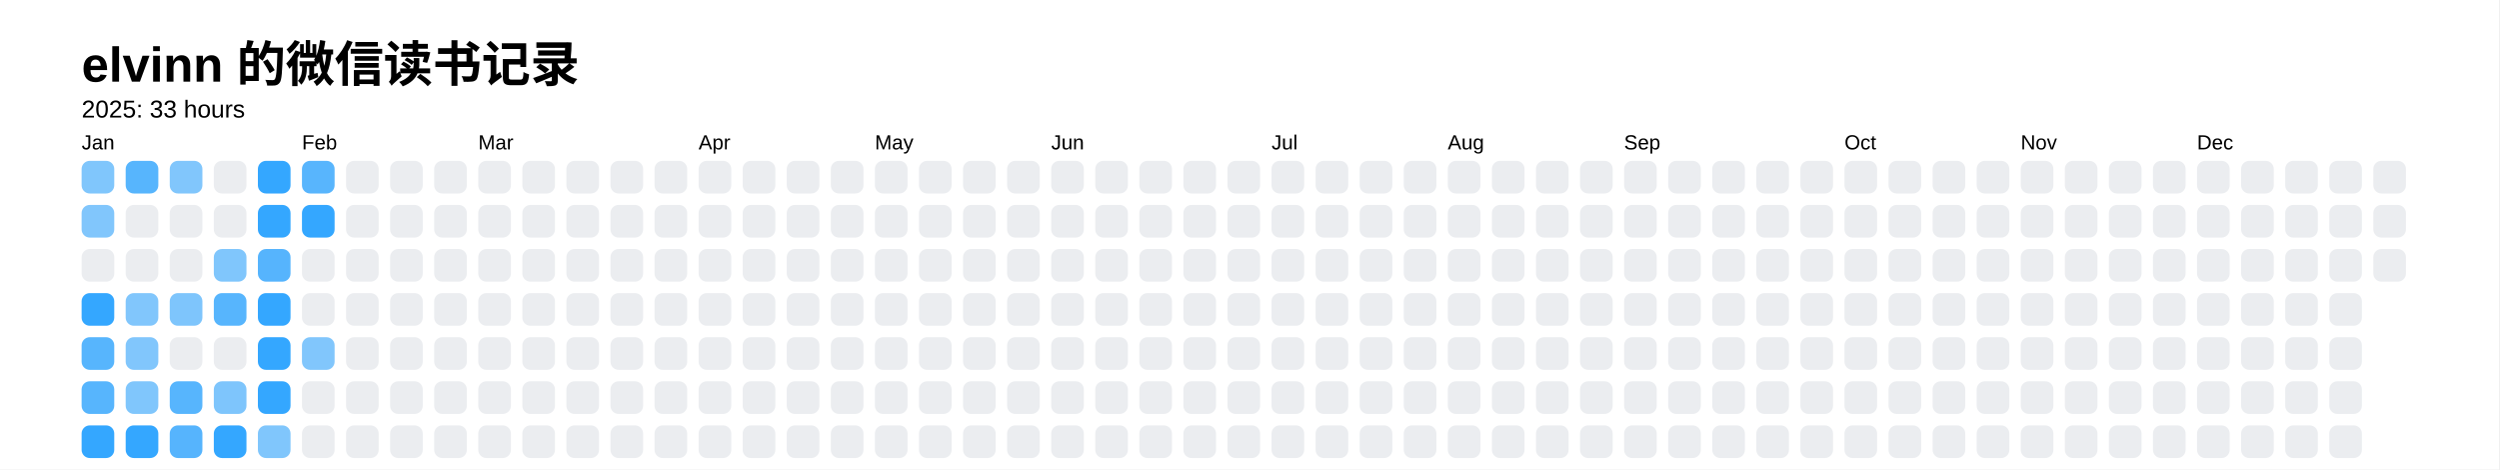
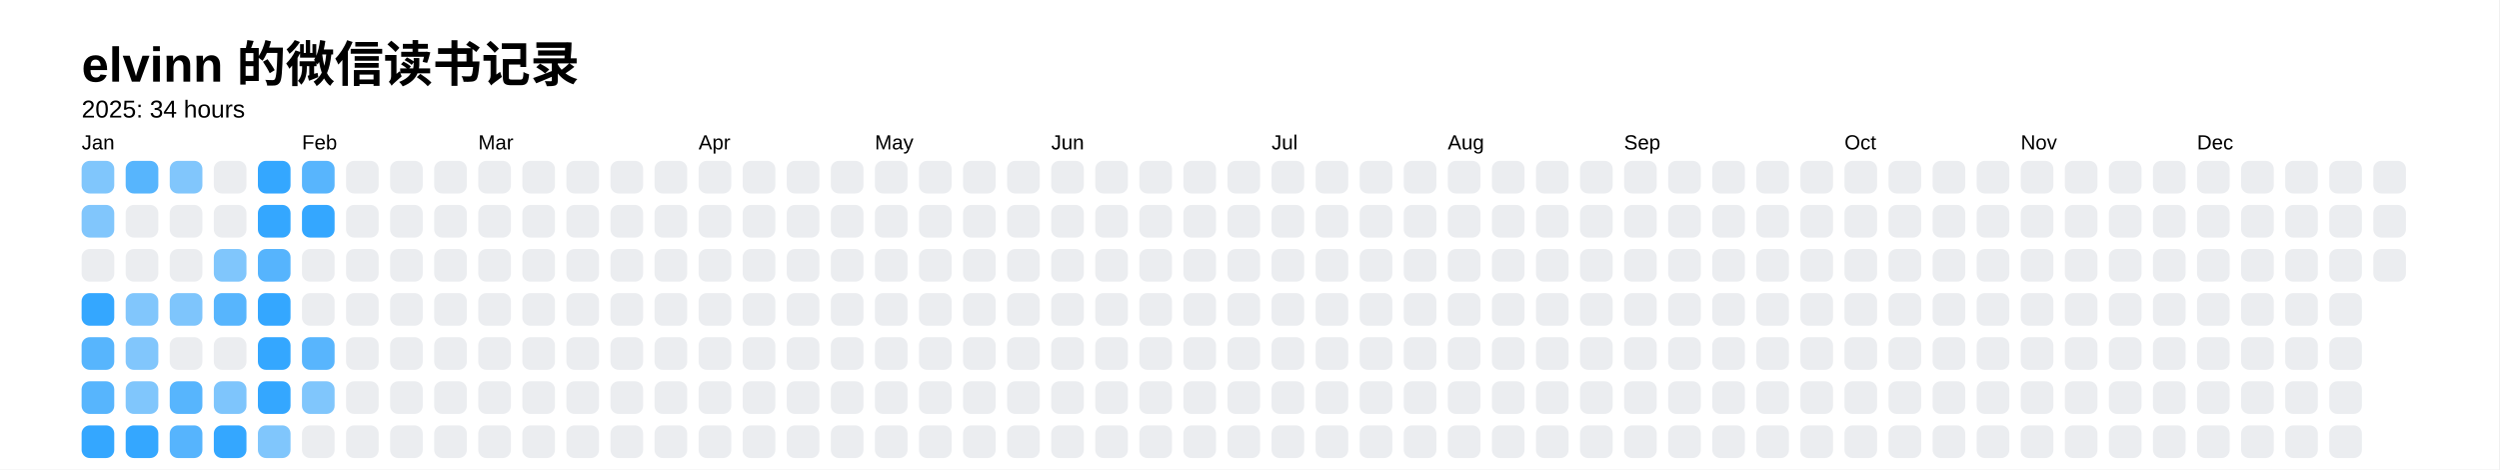
<svg xmlns="http://www.w3.org/2000/svg" baseProfile="full" height="57.5mm" version="1.1" viewBox="0,0,306.2,57.5" width="306.2mm">
  <defs />
  <rect fill="#FFFFFF" height="57.5" width="306.2" x="0" y="0" />
  <text fill="#000000" style="font-size:6px; font-family:Arial; font-weight:bold;" x="10" y="10">elvinn 的微信读书记录</text>
-   <text fill="#000000" style="font-size:3px; font-family:Arial;" x="10" y="14.4">2025: 33 hours</text>
+   <text fill="#000000" style="font-size:3px; font-family:Arial;" x="10" y="14.4">2025: 34 hours</text>
  <text fill="#000000" style="font-size:2.5px; font-family:Arial" x="10" y="18.3">Jan</text>
  <rect fill="#80c6fc" height="4" rx="1" ry="1" width="4" x="10" y="19.7" />
  <rect fill="#81c6fc" height="4" rx="1" ry="1" width="4" x="10" y="25.1" />
  <rect fill="#EBEDF0" height="4" rx="1" ry="1" width="4" x="10" y="30.5" />
  <rect fill="#34A7FF" height="4" rx="1" ry="1" width="4" x="10" y="35.9" />
  <rect fill="#57b5fd" height="4" rx="1" ry="1" width="4" x="10" y="41.3" />
  <rect fill="#57b5fd" height="4" rx="1" ry="1" width="4" x="10" y="46.7" />
  <rect fill="#34A7FF" height="4" rx="1" ry="1" width="4" x="10" y="52.1" />
  <rect fill="#57b5fd" height="4" rx="1" ry="1" width="4" x="15.4" y="19.7" />
  <rect fill="#EBEDF0" height="4" rx="1" ry="1" width="4" x="15.4" y="25.1" />
  <rect fill="#EBEDF0" height="4" rx="1" ry="1" width="4" x="15.4" y="30.5" />
  <rect fill="#81c6fc" height="4" rx="1" ry="1" width="4" x="15.4" y="35.9" />
  <rect fill="#81c6fc" height="4" rx="1" ry="1" width="4" x="15.4" y="41.3" />
  <rect fill="#80c6fc" height="4" rx="1" ry="1" width="4" x="15.4" y="46.7" />
  <rect fill="#34A7FF" height="4" rx="1" ry="1" width="4" x="15.4" y="52.1" />
  <rect fill="#81c6fc" height="4" rx="1" ry="1" width="4" x="20.8" y="19.7" />
  <rect fill="#EBEDF0" height="4" rx="1" ry="1" width="4" x="20.8" y="25.1" />
  <rect fill="#EBEDF0" height="4" rx="1" ry="1" width="4" x="20.8" y="30.5" />
  <rect fill="#7ec5fc" height="4" rx="1" ry="1" width="4" x="20.8" y="35.9" />
  <rect fill="#EBEDF0" height="4" rx="1" ry="1" width="4" x="20.8" y="41.3" />
  <rect fill="#57b5fd" height="4" rx="1" ry="1" width="4" x="20.8" y="46.7" />
  <rect fill="#56b4fd" height="4" rx="1" ry="1" width="4" x="20.8" y="52.1" />
  <rect fill="#EBEDF0" height="4" rx="1" ry="1" width="4" x="26.2" y="19.7" />
  <rect fill="#EBEDF0" height="4" rx="1" ry="1" width="4" x="26.2" y="25.1" />
  <rect fill="#80c6fc" height="4" rx="1" ry="1" width="4" x="26.2" y="30.5" />
  <rect fill="#57b5fd" height="4" rx="1" ry="1" width="4" x="26.2" y="35.9" />
  <rect fill="#EBEDF0" height="4" rx="1" ry="1" width="4" x="26.2" y="41.3" />
  <rect fill="#7ec5fc" height="4" rx="1" ry="1" width="4" x="26.2" y="46.7" />
  <rect fill="#34A7FF" height="4" rx="1" ry="1" width="4" x="26.2" y="52.1" />
  <rect fill="#34A7FF" height="4" rx="1" ry="1" width="4" x="31.6" y="19.7" />
  <rect fill="#34A7FF" height="4" rx="1" ry="1" width="4" x="31.6" y="25.1" />
  <rect fill="#56b4fd" height="4" rx="1" ry="1" width="4" x="31.6" y="30.5" />
  <rect fill="#34A7FF" height="4" rx="1" ry="1" width="4" x="31.6" y="35.9" />
  <rect fill="#34A7FF" height="4" rx="1" ry="1" width="4" x="31.6" y="41.3" />
  <rect fill="#34A7FF" height="4" rx="1" ry="1" width="4" x="31.6" y="46.7" />
  <rect fill="#80c6fc" height="4" rx="1" ry="1" width="4" x="31.6" y="52.1" />
  <text fill="#000000" style="font-size:2.5px; font-family:Arial" x="37.0" y="18.3">Feb</text>
  <rect fill="#58b5fd" height="4" rx="1" ry="1" width="4" x="37.0" y="19.7" />
  <rect fill="#34A7FF" height="4" rx="1" ry="1" width="4" x="37.0" y="25.1" />
  <rect fill="#EBEDF0" height="4" rx="1" ry="1" width="4" x="37.0" y="30.5" />
  <rect fill="#EBEDF0" height="4" rx="1" ry="1" width="4" x="37.0" y="35.9" />
-   <rect fill="#81c6fc" height="4" rx="1" ry="1" width="4" x="37.0" y="41.3" />
-   <rect fill="#EBEDF0" height="4" rx="1" ry="1" width="4" x="37.0" y="46.7" />
+   <rect fill="#58b5fd" height="4" rx="1" ry="1" width="4" x="37.0" y="41.3" />
+   <rect fill="#80c6fc" height="4" rx="1" ry="1" width="4" x="37.0" y="46.7" />
  <rect fill="#EBEDF0" height="4" rx="1" ry="1" width="4" x="37.0" y="52.1" />
  <rect fill="#EBEDF0" height="4" rx="1" ry="1" width="4" x="42.4" y="19.7" />
  <rect fill="#EBEDF0" height="4" rx="1" ry="1" width="4" x="42.4" y="25.1" />
  <rect fill="#EBEDF0" height="4" rx="1" ry="1" width="4" x="42.4" y="30.5" />
  <rect fill="#EBEDF0" height="4" rx="1" ry="1" width="4" x="42.4" y="35.9" />
  <rect fill="#EBEDF0" height="4" rx="1" ry="1" width="4" x="42.4" y="41.3" />
  <rect fill="#EBEDF0" height="4" rx="1" ry="1" width="4" x="42.4" y="46.7" />
  <rect fill="#EBEDF0" height="4" rx="1" ry="1" width="4" x="42.4" y="52.1" />
  <rect fill="#EBEDF0" height="4" rx="1" ry="1" width="4" x="47.8" y="19.7" />
  <rect fill="#EBEDF0" height="4" rx="1" ry="1" width="4" x="47.8" y="25.1" />
  <rect fill="#EBEDF0" height="4" rx="1" ry="1" width="4" x="47.8" y="30.5" />
  <rect fill="#EBEDF0" height="4" rx="1" ry="1" width="4" x="47.8" y="35.9" />
  <rect fill="#EBEDF0" height="4" rx="1" ry="1" width="4" x="47.8" y="41.3" />
  <rect fill="#EBEDF0" height="4" rx="1" ry="1" width="4" x="47.8" y="46.7" />
  <rect fill="#EBEDF0" height="4" rx="1" ry="1" width="4" x="47.8" y="52.1" />
  <rect fill="#EBEDF0" height="4" rx="1" ry="1" width="4" x="53.2" y="19.7" />
  <rect fill="#EBEDF0" height="4" rx="1" ry="1" width="4" x="53.2" y="25.1" />
  <rect fill="#EBEDF0" height="4" rx="1" ry="1" width="4" x="53.2" y="30.5" />
  <rect fill="#EBEDF0" height="4" rx="1" ry="1" width="4" x="53.2" y="35.9" />
  <rect fill="#EBEDF0" height="4" rx="1" ry="1" width="4" x="53.2" y="41.3" />
  <rect fill="#EBEDF0" height="4" rx="1" ry="1" width="4" x="53.2" y="46.7" />
  <rect fill="#EBEDF0" height="4" rx="1" ry="1" width="4" x="53.2" y="52.1" />
  <text fill="#000000" style="font-size:2.5px; font-family:Arial" x="58.6" y="18.3">Mar</text>
  <rect fill="#EBEDF0" height="4" rx="1" ry="1" width="4" x="58.6" y="19.7" />
  <rect fill="#EBEDF0" height="4" rx="1" ry="1" width="4" x="58.6" y="25.1" />
  <rect fill="#EBEDF0" height="4" rx="1" ry="1" width="4" x="58.6" y="30.5" />
  <rect fill="#EBEDF0" height="4" rx="1" ry="1" width="4" x="58.6" y="35.9" />
  <rect fill="#EBEDF0" height="4" rx="1" ry="1" width="4" x="58.6" y="41.3" />
  <rect fill="#EBEDF0" height="4" rx="1" ry="1" width="4" x="58.6" y="46.7" />
  <rect fill="#EBEDF0" height="4" rx="1" ry="1" width="4" x="58.6" y="52.1" />
  <rect fill="#EBEDF0" height="4" rx="1" ry="1" width="4" x="64" y="19.7" />
  <rect fill="#EBEDF0" height="4" rx="1" ry="1" width="4" x="64" y="25.1" />
  <rect fill="#EBEDF0" height="4" rx="1" ry="1" width="4" x="64" y="30.5" />
  <rect fill="#EBEDF0" height="4" rx="1" ry="1" width="4" x="64" y="35.9" />
  <rect fill="#EBEDF0" height="4" rx="1" ry="1" width="4" x="64" y="41.3" />
  <rect fill="#EBEDF0" height="4" rx="1" ry="1" width="4" x="64" y="46.7" />
  <rect fill="#EBEDF0" height="4" rx="1" ry="1" width="4" x="64" y="52.1" />
  <rect fill="#EBEDF0" height="4" rx="1" ry="1" width="4" x="69.4" y="19.7" />
  <rect fill="#EBEDF0" height="4" rx="1" ry="1" width="4" x="69.4" y="25.1" />
  <rect fill="#EBEDF0" height="4" rx="1" ry="1" width="4" x="69.4" y="30.5" />
  <rect fill="#EBEDF0" height="4" rx="1" ry="1" width="4" x="69.4" y="35.9" />
  <rect fill="#EBEDF0" height="4" rx="1" ry="1" width="4" x="69.4" y="41.3" />
  <rect fill="#EBEDF0" height="4" rx="1" ry="1" width="4" x="69.4" y="46.7" />
  <rect fill="#EBEDF0" height="4" rx="1" ry="1" width="4" x="69.4" y="52.1" />
  <rect fill="#EBEDF0" height="4" rx="1" ry="1" width="4" x="74.8" y="19.7" />
  <rect fill="#EBEDF0" height="4" rx="1" ry="1" width="4" x="74.8" y="25.1" />
  <rect fill="#EBEDF0" height="4" rx="1" ry="1" width="4" x="74.8" y="30.5" />
  <rect fill="#EBEDF0" height="4" rx="1" ry="1" width="4" x="74.8" y="35.9" />
  <rect fill="#EBEDF0" height="4" rx="1" ry="1" width="4" x="74.8" y="41.3" />
  <rect fill="#EBEDF0" height="4" rx="1" ry="1" width="4" x="74.8" y="46.7" />
  <rect fill="#EBEDF0" height="4" rx="1" ry="1" width="4" x="74.8" y="52.1" />
  <rect fill="#EBEDF0" height="4" rx="1" ry="1" width="4" x="80.2" y="19.7" />
  <rect fill="#EBEDF0" height="4" rx="1" ry="1" width="4" x="80.2" y="25.1" />
  <rect fill="#EBEDF0" height="4" rx="1" ry="1" width="4" x="80.2" y="30.5" />
  <rect fill="#EBEDF0" height="4" rx="1" ry="1" width="4" x="80.2" y="35.9" />
  <rect fill="#EBEDF0" height="4" rx="1" ry="1" width="4" x="80.2" y="41.3" />
  <rect fill="#EBEDF0" height="4" rx="1" ry="1" width="4" x="80.2" y="46.7" />
  <rect fill="#EBEDF0" height="4" rx="1" ry="1" width="4" x="80.2" y="52.1" />
  <text fill="#000000" style="font-size:2.5px; font-family:Arial" x="85.6" y="18.3">Apr</text>
  <rect fill="#EBEDF0" height="4" rx="1" ry="1" width="4" x="85.6" y="19.7" />
  <rect fill="#EBEDF0" height="4" rx="1" ry="1" width="4" x="85.6" y="25.1" />
  <rect fill="#EBEDF0" height="4" rx="1" ry="1" width="4" x="85.6" y="30.5" />
  <rect fill="#EBEDF0" height="4" rx="1" ry="1" width="4" x="85.6" y="35.9" />
  <rect fill="#EBEDF0" height="4" rx="1" ry="1" width="4" x="85.6" y="41.3" />
  <rect fill="#EBEDF0" height="4" rx="1" ry="1" width="4" x="85.6" y="46.7" />
  <rect fill="#EBEDF0" height="4" rx="1" ry="1" width="4" x="85.6" y="52.1" />
  <rect fill="#EBEDF0" height="4" rx="1" ry="1" width="4" x="91" y="19.7" />
  <rect fill="#EBEDF0" height="4" rx="1" ry="1" width="4" x="91" y="25.1" />
  <rect fill="#EBEDF0" height="4" rx="1" ry="1" width="4" x="91" y="30.5" />
  <rect fill="#EBEDF0" height="4" rx="1" ry="1" width="4" x="91" y="35.9" />
  <rect fill="#EBEDF0" height="4" rx="1" ry="1" width="4" x="91" y="41.3" />
  <rect fill="#EBEDF0" height="4" rx="1" ry="1" width="4" x="91" y="46.7" />
  <rect fill="#EBEDF0" height="4" rx="1" ry="1" width="4" x="91" y="52.1" />
  <rect fill="#EBEDF0" height="4" rx="1" ry="1" width="4" x="96.4" y="19.7" />
  <rect fill="#EBEDF0" height="4" rx="1" ry="1" width="4" x="96.4" y="25.1" />
  <rect fill="#EBEDF0" height="4" rx="1" ry="1" width="4" x="96.4" y="30.5" />
  <rect fill="#EBEDF0" height="4" rx="1" ry="1" width="4" x="96.4" y="35.9" />
  <rect fill="#EBEDF0" height="4" rx="1" ry="1" width="4" x="96.4" y="41.3" />
  <rect fill="#EBEDF0" height="4" rx="1" ry="1" width="4" x="96.4" y="46.7" />
  <rect fill="#EBEDF0" height="4" rx="1" ry="1" width="4" x="96.4" y="52.1" />
  <rect fill="#EBEDF0" height="4" rx="1" ry="1" width="4" x="101.8" y="19.7" />
  <rect fill="#EBEDF0" height="4" rx="1" ry="1" width="4" x="101.8" y="25.1" />
  <rect fill="#EBEDF0" height="4" rx="1" ry="1" width="4" x="101.8" y="30.5" />
  <rect fill="#EBEDF0" height="4" rx="1" ry="1" width="4" x="101.8" y="35.9" />
  <rect fill="#EBEDF0" height="4" rx="1" ry="1" width="4" x="101.8" y="41.3" />
  <rect fill="#EBEDF0" height="4" rx="1" ry="1" width="4" x="101.8" y="46.7" />
  <rect fill="#EBEDF0" height="4" rx="1" ry="1" width="4" x="101.8" y="52.1" />
  <text fill="#000000" style="font-size:2.5px; font-family:Arial" x="107.2" y="18.3">May</text>
  <rect fill="#EBEDF0" height="4" rx="1" ry="1" width="4" x="107.2" y="19.7" />
  <rect fill="#EBEDF0" height="4" rx="1" ry="1" width="4" x="107.2" y="25.1" />
  <rect fill="#EBEDF0" height="4" rx="1" ry="1" width="4" x="107.2" y="30.5" />
  <rect fill="#EBEDF0" height="4" rx="1" ry="1" width="4" x="107.2" y="35.9" />
  <rect fill="#EBEDF0" height="4" rx="1" ry="1" width="4" x="107.2" y="41.3" />
  <rect fill="#EBEDF0" height="4" rx="1" ry="1" width="4" x="107.2" y="46.7" />
  <rect fill="#EBEDF0" height="4" rx="1" ry="1" width="4" x="107.2" y="52.1" />
  <rect fill="#EBEDF0" height="4" rx="1" ry="1" width="4" x="112.6" y="19.7" />
  <rect fill="#EBEDF0" height="4" rx="1" ry="1" width="4" x="112.6" y="25.1" />
  <rect fill="#EBEDF0" height="4" rx="1" ry="1" width="4" x="112.6" y="30.5" />
  <rect fill="#EBEDF0" height="4" rx="1" ry="1" width="4" x="112.6" y="35.9" />
  <rect fill="#EBEDF0" height="4" rx="1" ry="1" width="4" x="112.6" y="41.3" />
  <rect fill="#EBEDF0" height="4" rx="1" ry="1" width="4" x="112.6" y="46.7" />
  <rect fill="#EBEDF0" height="4" rx="1" ry="1" width="4" x="112.6" y="52.1" />
  <rect fill="#EBEDF0" height="4" rx="1" ry="1" width="4" x="118" y="19.7" />
  <rect fill="#EBEDF0" height="4" rx="1" ry="1" width="4" x="118" y="25.1" />
  <rect fill="#EBEDF0" height="4" rx="1" ry="1" width="4" x="118" y="30.5" />
  <rect fill="#EBEDF0" height="4" rx="1" ry="1" width="4" x="118" y="35.9" />
  <rect fill="#EBEDF0" height="4" rx="1" ry="1" width="4" x="118" y="41.3" />
  <rect fill="#EBEDF0" height="4" rx="1" ry="1" width="4" x="118" y="46.7" />
  <rect fill="#EBEDF0" height="4" rx="1" ry="1" width="4" x="118" y="52.1" />
  <rect fill="#EBEDF0" height="4" rx="1" ry="1" width="4" x="123.4" y="19.7" />
  <rect fill="#EBEDF0" height="4" rx="1" ry="1" width="4" x="123.4" y="25.1" />
  <rect fill="#EBEDF0" height="4" rx="1" ry="1" width="4" x="123.4" y="30.5" />
  <rect fill="#EBEDF0" height="4" rx="1" ry="1" width="4" x="123.4" y="35.9" />
  <rect fill="#EBEDF0" height="4" rx="1" ry="1" width="4" x="123.4" y="41.3" />
  <rect fill="#EBEDF0" height="4" rx="1" ry="1" width="4" x="123.4" y="46.7" />
  <rect fill="#EBEDF0" height="4" rx="1" ry="1" width="4" x="123.4" y="52.1" />
  <text fill="#000000" style="font-size:2.5px; font-family:Arial" x="128.8" y="18.3">Jun</text>
  <rect fill="#EBEDF0" height="4" rx="1" ry="1" width="4" x="128.8" y="19.7" />
  <rect fill="#EBEDF0" height="4" rx="1" ry="1" width="4" x="128.8" y="25.1" />
  <rect fill="#EBEDF0" height="4" rx="1" ry="1" width="4" x="128.8" y="30.5" />
  <rect fill="#EBEDF0" height="4" rx="1" ry="1" width="4" x="128.8" y="35.9" />
  <rect fill="#EBEDF0" height="4" rx="1" ry="1" width="4" x="128.8" y="41.3" />
  <rect fill="#EBEDF0" height="4" rx="1" ry="1" width="4" x="128.8" y="46.7" />
  <rect fill="#EBEDF0" height="4" rx="1" ry="1" width="4" x="128.8" y="52.1" />
  <rect fill="#EBEDF0" height="4" rx="1" ry="1" width="4" x="134.2" y="19.7" />
  <rect fill="#EBEDF0" height="4" rx="1" ry="1" width="4" x="134.2" y="25.1" />
  <rect fill="#EBEDF0" height="4" rx="1" ry="1" width="4" x="134.2" y="30.5" />
  <rect fill="#EBEDF0" height="4" rx="1" ry="1" width="4" x="134.2" y="35.9" />
  <rect fill="#EBEDF0" height="4" rx="1" ry="1" width="4" x="134.2" y="41.3" />
  <rect fill="#EBEDF0" height="4" rx="1" ry="1" width="4" x="134.2" y="46.7" />
  <rect fill="#EBEDF0" height="4" rx="1" ry="1" width="4" x="134.2" y="52.1" />
  <rect fill="#EBEDF0" height="4" rx="1" ry="1" width="4" x="139.6" y="19.7" />
  <rect fill="#EBEDF0" height="4" rx="1" ry="1" width="4" x="139.6" y="25.1" />
  <rect fill="#EBEDF0" height="4" rx="1" ry="1" width="4" x="139.6" y="30.5" />
  <rect fill="#EBEDF0" height="4" rx="1" ry="1" width="4" x="139.6" y="35.9" />
  <rect fill="#EBEDF0" height="4" rx="1" ry="1" width="4" x="139.6" y="41.3" />
  <rect fill="#EBEDF0" height="4" rx="1" ry="1" width="4" x="139.6" y="46.7" />
  <rect fill="#EBEDF0" height="4" rx="1" ry="1" width="4" x="139.6" y="52.1" />
  <rect fill="#EBEDF0" height="4" rx="1" ry="1" width="4" x="145" y="19.7" />
  <rect fill="#EBEDF0" height="4" rx="1" ry="1" width="4" x="145" y="25.1" />
  <rect fill="#EBEDF0" height="4" rx="1" ry="1" width="4" x="145" y="30.5" />
  <rect fill="#EBEDF0" height="4" rx="1" ry="1" width="4" x="145" y="35.9" />
  <rect fill="#EBEDF0" height="4" rx="1" ry="1" width="4" x="145" y="41.3" />
  <rect fill="#EBEDF0" height="4" rx="1" ry="1" width="4" x="145" y="46.7" />
  <rect fill="#EBEDF0" height="4" rx="1" ry="1" width="4" x="145" y="52.1" />
  <rect fill="#EBEDF0" height="4" rx="1" ry="1" width="4" x="150.4" y="19.7" />
  <rect fill="#EBEDF0" height="4" rx="1" ry="1" width="4" x="150.4" y="25.1" />
  <rect fill="#EBEDF0" height="4" rx="1" ry="1" width="4" x="150.4" y="30.5" />
  <rect fill="#EBEDF0" height="4" rx="1" ry="1" width="4" x="150.4" y="35.9" />
  <rect fill="#EBEDF0" height="4" rx="1" ry="1" width="4" x="150.4" y="41.3" />
  <rect fill="#EBEDF0" height="4" rx="1" ry="1" width="4" x="150.4" y="46.7" />
  <rect fill="#EBEDF0" height="4" rx="1" ry="1" width="4" x="150.4" y="52.1" />
  <text fill="#000000" style="font-size:2.5px; font-family:Arial" x="155.8" y="18.3">Jul</text>
  <rect fill="#EBEDF0" height="4" rx="1" ry="1" width="4" x="155.8" y="19.7" />
  <rect fill="#EBEDF0" height="4" rx="1" ry="1" width="4" x="155.8" y="25.1" />
  <rect fill="#EBEDF0" height="4" rx="1" ry="1" width="4" x="155.8" y="30.5" />
  <rect fill="#EBEDF0" height="4" rx="1" ry="1" width="4" x="155.8" y="35.9" />
  <rect fill="#EBEDF0" height="4" rx="1" ry="1" width="4" x="155.8" y="41.3" />
  <rect fill="#EBEDF0" height="4" rx="1" ry="1" width="4" x="155.8" y="46.7" />
  <rect fill="#EBEDF0" height="4" rx="1" ry="1" width="4" x="155.8" y="52.1" />
  <rect fill="#EBEDF0" height="4" rx="1" ry="1" width="4" x="161.2" y="19.7" />
  <rect fill="#EBEDF0" height="4" rx="1" ry="1" width="4" x="161.2" y="25.1" />
  <rect fill="#EBEDF0" height="4" rx="1" ry="1" width="4" x="161.2" y="30.5" />
  <rect fill="#EBEDF0" height="4" rx="1" ry="1" width="4" x="161.2" y="35.9" />
  <rect fill="#EBEDF0" height="4" rx="1" ry="1" width="4" x="161.2" y="41.3" />
  <rect fill="#EBEDF0" height="4" rx="1" ry="1" width="4" x="161.2" y="46.7" />
  <rect fill="#EBEDF0" height="4" rx="1" ry="1" width="4" x="161.2" y="52.1" />
  <rect fill="#EBEDF0" height="4" rx="1" ry="1" width="4" x="166.6" y="19.7" />
  <rect fill="#EBEDF0" height="4" rx="1" ry="1" width="4" x="166.6" y="25.1" />
  <rect fill="#EBEDF0" height="4" rx="1" ry="1" width="4" x="166.6" y="30.5" />
  <rect fill="#EBEDF0" height="4" rx="1" ry="1" width="4" x="166.6" y="35.9" />
  <rect fill="#EBEDF0" height="4" rx="1" ry="1" width="4" x="166.6" y="41.3" />
  <rect fill="#EBEDF0" height="4" rx="1" ry="1" width="4" x="166.6" y="46.7" />
  <rect fill="#EBEDF0" height="4" rx="1" ry="1" width="4" x="166.6" y="52.1" />
  <rect fill="#EBEDF0" height="4" rx="1" ry="1" width="4" x="172" y="19.7" />
  <rect fill="#EBEDF0" height="4" rx="1" ry="1" width="4" x="172" y="25.1" />
  <rect fill="#EBEDF0" height="4" rx="1" ry="1" width="4" x="172" y="30.5" />
  <rect fill="#EBEDF0" height="4" rx="1" ry="1" width="4" x="172" y="35.9" />
  <rect fill="#EBEDF0" height="4" rx="1" ry="1" width="4" x="172" y="41.3" />
  <rect fill="#EBEDF0" height="4" rx="1" ry="1" width="4" x="172" y="46.7" />
  <rect fill="#EBEDF0" height="4" rx="1" ry="1" width="4" x="172" y="52.1" />
  <text fill="#000000" style="font-size:2.5px; font-family:Arial" x="177.4" y="18.3">Aug</text>
  <rect fill="#EBEDF0" height="4" rx="1" ry="1" width="4" x="177.4" y="19.7" />
  <rect fill="#EBEDF0" height="4" rx="1" ry="1" width="4" x="177.4" y="25.1" />
  <rect fill="#EBEDF0" height="4" rx="1" ry="1" width="4" x="177.4" y="30.5" />
  <rect fill="#EBEDF0" height="4" rx="1" ry="1" width="4" x="177.4" y="35.9" />
  <rect fill="#EBEDF0" height="4" rx="1" ry="1" width="4" x="177.4" y="41.3" />
  <rect fill="#EBEDF0" height="4" rx="1" ry="1" width="4" x="177.4" y="46.7" />
  <rect fill="#EBEDF0" height="4" rx="1" ry="1" width="4" x="177.4" y="52.1" />
  <rect fill="#EBEDF0" height="4" rx="1" ry="1" width="4" x="182.8" y="19.7" />
  <rect fill="#EBEDF0" height="4" rx="1" ry="1" width="4" x="182.8" y="25.1" />
  <rect fill="#EBEDF0" height="4" rx="1" ry="1" width="4" x="182.8" y="30.5" />
  <rect fill="#EBEDF0" height="4" rx="1" ry="1" width="4" x="182.8" y="35.9" />
  <rect fill="#EBEDF0" height="4" rx="1" ry="1" width="4" x="182.8" y="41.3" />
  <rect fill="#EBEDF0" height="4" rx="1" ry="1" width="4" x="182.8" y="46.7" />
  <rect fill="#EBEDF0" height="4" rx="1" ry="1" width="4" x="182.8" y="52.1" />
  <rect fill="#EBEDF0" height="4" rx="1" ry="1" width="4" x="188.2" y="19.7" />
  <rect fill="#EBEDF0" height="4" rx="1" ry="1" width="4" x="188.2" y="25.1" />
  <rect fill="#EBEDF0" height="4" rx="1" ry="1" width="4" x="188.2" y="30.5" />
  <rect fill="#EBEDF0" height="4" rx="1" ry="1" width="4" x="188.2" y="35.9" />
  <rect fill="#EBEDF0" height="4" rx="1" ry="1" width="4" x="188.2" y="41.3" />
  <rect fill="#EBEDF0" height="4" rx="1" ry="1" width="4" x="188.2" y="46.7" />
  <rect fill="#EBEDF0" height="4" rx="1" ry="1" width="4" x="188.2" y="52.1" />
  <rect fill="#EBEDF0" height="4" rx="1" ry="1" width="4" x="193.6" y="19.7" />
  <rect fill="#EBEDF0" height="4" rx="1" ry="1" width="4" x="193.6" y="25.1" />
  <rect fill="#EBEDF0" height="4" rx="1" ry="1" width="4" x="193.6" y="30.5" />
  <rect fill="#EBEDF0" height="4" rx="1" ry="1" width="4" x="193.6" y="35.9" />
  <rect fill="#EBEDF0" height="4" rx="1" ry="1" width="4" x="193.6" y="41.3" />
  <rect fill="#EBEDF0" height="4" rx="1" ry="1" width="4" x="193.6" y="46.7" />
  <rect fill="#EBEDF0" height="4" rx="1" ry="1" width="4" x="193.6" y="52.1" />
  <text fill="#000000" style="font-size:2.5px; font-family:Arial" x="199" y="18.3">Sep</text>
  <rect fill="#EBEDF0" height="4" rx="1" ry="1" width="4" x="199" y="19.7" />
  <rect fill="#EBEDF0" height="4" rx="1" ry="1" width="4" x="199" y="25.1" />
  <rect fill="#EBEDF0" height="4" rx="1" ry="1" width="4" x="199" y="30.5" />
  <rect fill="#EBEDF0" height="4" rx="1" ry="1" width="4" x="199" y="35.9" />
  <rect fill="#EBEDF0" height="4" rx="1" ry="1" width="4" x="199" y="41.3" />
  <rect fill="#EBEDF0" height="4" rx="1" ry="1" width="4" x="199" y="46.7" />
  <rect fill="#EBEDF0" height="4" rx="1" ry="1" width="4" x="199" y="52.1" />
  <rect fill="#EBEDF0" height="4" rx="1" ry="1" width="4" x="204.4" y="19.7" />
  <rect fill="#EBEDF0" height="4" rx="1" ry="1" width="4" x="204.4" y="25.1" />
  <rect fill="#EBEDF0" height="4" rx="1" ry="1" width="4" x="204.4" y="30.5" />
  <rect fill="#EBEDF0" height="4" rx="1" ry="1" width="4" x="204.4" y="35.9" />
  <rect fill="#EBEDF0" height="4" rx="1" ry="1" width="4" x="204.4" y="41.3" />
  <rect fill="#EBEDF0" height="4" rx="1" ry="1" width="4" x="204.4" y="46.7" />
  <rect fill="#EBEDF0" height="4" rx="1" ry="1" width="4" x="204.4" y="52.1" />
  <rect fill="#EBEDF0" height="4" rx="1" ry="1" width="4" x="209.8" y="19.7" />
  <rect fill="#EBEDF0" height="4" rx="1" ry="1" width="4" x="209.8" y="25.1" />
  <rect fill="#EBEDF0" height="4" rx="1" ry="1" width="4" x="209.8" y="30.5" />
  <rect fill="#EBEDF0" height="4" rx="1" ry="1" width="4" x="209.8" y="35.9" />
  <rect fill="#EBEDF0" height="4" rx="1" ry="1" width="4" x="209.8" y="41.3" />
  <rect fill="#EBEDF0" height="4" rx="1" ry="1" width="4" x="209.8" y="46.7" />
  <rect fill="#EBEDF0" height="4" rx="1" ry="1" width="4" x="209.8" y="52.1" />
  <rect fill="#EBEDF0" height="4" rx="1" ry="1" width="4" x="215.2" y="19.7" />
  <rect fill="#EBEDF0" height="4" rx="1" ry="1" width="4" x="215.2" y="25.1" />
  <rect fill="#EBEDF0" height="4" rx="1" ry="1" width="4" x="215.2" y="30.5" />
  <rect fill="#EBEDF0" height="4" rx="1" ry="1" width="4" x="215.2" y="35.9" />
  <rect fill="#EBEDF0" height="4" rx="1" ry="1" width="4" x="215.2" y="41.3" />
  <rect fill="#EBEDF0" height="4" rx="1" ry="1" width="4" x="215.2" y="46.7" />
  <rect fill="#EBEDF0" height="4" rx="1" ry="1" width="4" x="215.2" y="52.1" />
  <rect fill="#EBEDF0" height="4" rx="1" ry="1" width="4" x="220.6" y="19.7" />
  <rect fill="#EBEDF0" height="4" rx="1" ry="1" width="4" x="220.6" y="25.1" />
  <rect fill="#EBEDF0" height="4" rx="1" ry="1" width="4" x="220.6" y="30.5" />
  <rect fill="#EBEDF0" height="4" rx="1" ry="1" width="4" x="220.6" y="35.9" />
  <rect fill="#EBEDF0" height="4" rx="1" ry="1" width="4" x="220.6" y="41.3" />
  <rect fill="#EBEDF0" height="4" rx="1" ry="1" width="4" x="220.6" y="46.7" />
  <rect fill="#EBEDF0" height="4" rx="1" ry="1" width="4" x="220.6" y="52.1" />
  <text fill="#000000" style="font-size:2.5px; font-family:Arial" x="226" y="18.3">Oct</text>
  <rect fill="#EBEDF0" height="4" rx="1" ry="1" width="4" x="226" y="19.7" />
  <rect fill="#EBEDF0" height="4" rx="1" ry="1" width="4" x="226" y="25.1" />
  <rect fill="#EBEDF0" height="4" rx="1" ry="1" width="4" x="226" y="30.5" />
  <rect fill="#EBEDF0" height="4" rx="1" ry="1" width="4" x="226" y="35.9" />
  <rect fill="#EBEDF0" height="4" rx="1" ry="1" width="4" x="226" y="41.3" />
  <rect fill="#EBEDF0" height="4" rx="1" ry="1" width="4" x="226" y="46.7" />
  <rect fill="#EBEDF0" height="4" rx="1" ry="1" width="4" x="226" y="52.1" />
  <rect fill="#EBEDF0" height="4" rx="1" ry="1" width="4" x="231.4" y="19.7" />
  <rect fill="#EBEDF0" height="4" rx="1" ry="1" width="4" x="231.4" y="25.1" />
  <rect fill="#EBEDF0" height="4" rx="1" ry="1" width="4" x="231.4" y="30.5" />
  <rect fill="#EBEDF0" height="4" rx="1" ry="1" width="4" x="231.4" y="35.9" />
  <rect fill="#EBEDF0" height="4" rx="1" ry="1" width="4" x="231.4" y="41.3" />
  <rect fill="#EBEDF0" height="4" rx="1" ry="1" width="4" x="231.4" y="46.7" />
  <rect fill="#EBEDF0" height="4" rx="1" ry="1" width="4" x="231.4" y="52.1" />
  <rect fill="#EBEDF0" height="4" rx="1" ry="1" width="4" x="236.8" y="19.7" />
  <rect fill="#EBEDF0" height="4" rx="1" ry="1" width="4" x="236.8" y="25.1" />
  <rect fill="#EBEDF0" height="4" rx="1" ry="1" width="4" x="236.8" y="30.5" />
  <rect fill="#EBEDF0" height="4" rx="1" ry="1" width="4" x="236.8" y="35.9" />
  <rect fill="#EBEDF0" height="4" rx="1" ry="1" width="4" x="236.8" y="41.3" />
  <rect fill="#EBEDF0" height="4" rx="1" ry="1" width="4" x="236.8" y="46.7" />
  <rect fill="#EBEDF0" height="4" rx="1" ry="1" width="4" x="236.8" y="52.1" />
  <rect fill="#EBEDF0" height="4" rx="1" ry="1" width="4" x="242.2" y="19.7" />
  <rect fill="#EBEDF0" height="4" rx="1" ry="1" width="4" x="242.2" y="25.1" />
  <rect fill="#EBEDF0" height="4" rx="1" ry="1" width="4" x="242.2" y="30.5" />
  <rect fill="#EBEDF0" height="4" rx="1" ry="1" width="4" x="242.2" y="35.9" />
  <rect fill="#EBEDF0" height="4" rx="1" ry="1" width="4" x="242.2" y="41.3" />
  <rect fill="#EBEDF0" height="4" rx="1" ry="1" width="4" x="242.2" y="46.7" />
  <rect fill="#EBEDF0" height="4" rx="1" ry="1" width="4" x="242.2" y="52.1" />
  <text fill="#000000" style="font-size:2.5px; font-family:Arial" x="247.6" y="18.3">Nov</text>
  <rect fill="#EBEDF0" height="4" rx="1" ry="1" width="4" x="247.6" y="19.7" />
  <rect fill="#EBEDF0" height="4" rx="1" ry="1" width="4" x="247.6" y="25.1" />
  <rect fill="#EBEDF0" height="4" rx="1" ry="1" width="4" x="247.6" y="30.5" />
  <rect fill="#EBEDF0" height="4" rx="1" ry="1" width="4" x="247.6" y="35.9" />
  <rect fill="#EBEDF0" height="4" rx="1" ry="1" width="4" x="247.6" y="41.3" />
  <rect fill="#EBEDF0" height="4" rx="1" ry="1" width="4" x="247.6" y="46.7" />
  <rect fill="#EBEDF0" height="4" rx="1" ry="1" width="4" x="247.6" y="52.1" />
  <rect fill="#EBEDF0" height="4" rx="1" ry="1" width="4" x="253" y="19.7" />
  <rect fill="#EBEDF0" height="4" rx="1" ry="1" width="4" x="253" y="25.1" />
  <rect fill="#EBEDF0" height="4" rx="1" ry="1" width="4" x="253" y="30.5" />
  <rect fill="#EBEDF0" height="4" rx="1" ry="1" width="4" x="253" y="35.9" />
  <rect fill="#EBEDF0" height="4" rx="1" ry="1" width="4" x="253" y="41.3" />
  <rect fill="#EBEDF0" height="4" rx="1" ry="1" width="4" x="253" y="46.7" />
  <rect fill="#EBEDF0" height="4" rx="1" ry="1" width="4" x="253" y="52.1" />
  <rect fill="#EBEDF0" height="4" rx="1" ry="1" width="4" x="258.4" y="19.7" />
  <rect fill="#EBEDF0" height="4" rx="1" ry="1" width="4" x="258.4" y="25.1" />
  <rect fill="#EBEDF0" height="4" rx="1" ry="1" width="4" x="258.4" y="30.5" />
  <rect fill="#EBEDF0" height="4" rx="1" ry="1" width="4" x="258.4" y="35.9" />
  <rect fill="#EBEDF0" height="4" rx="1" ry="1" width="4" x="258.4" y="41.3" />
  <rect fill="#EBEDF0" height="4" rx="1" ry="1" width="4" x="258.4" y="46.7" />
  <rect fill="#EBEDF0" height="4" rx="1" ry="1" width="4" x="258.4" y="52.1" />
  <rect fill="#EBEDF0" height="4" rx="1" ry="1" width="4" x="263.8" y="19.7" />
  <rect fill="#EBEDF0" height="4" rx="1" ry="1" width="4" x="263.8" y="25.1" />
  <rect fill="#EBEDF0" height="4" rx="1" ry="1" width="4" x="263.8" y="30.5" />
  <rect fill="#EBEDF0" height="4" rx="1" ry="1" width="4" x="263.8" y="35.9" />
  <rect fill="#EBEDF0" height="4" rx="1" ry="1" width="4" x="263.8" y="41.3" />
  <rect fill="#EBEDF0" height="4" rx="1" ry="1" width="4" x="263.8" y="46.7" />
  <rect fill="#EBEDF0" height="4" rx="1" ry="1" width="4" x="263.8" y="52.1" />
  <text fill="#000000" style="font-size:2.5px; font-family:Arial" x="269.2" y="18.3">Dec</text>
  <rect fill="#EBEDF0" height="4" rx="1" ry="1" width="4" x="269.2" y="19.7" />
  <rect fill="#EBEDF0" height="4" rx="1" ry="1" width="4" x="269.2" y="25.1" />
  <rect fill="#EBEDF0" height="4" rx="1" ry="1" width="4" x="269.2" y="30.5" />
  <rect fill="#EBEDF0" height="4" rx="1" ry="1" width="4" x="269.2" y="35.9" />
  <rect fill="#EBEDF0" height="4" rx="1" ry="1" width="4" x="269.2" y="41.3" />
  <rect fill="#EBEDF0" height="4" rx="1" ry="1" width="4" x="269.2" y="46.7" />
  <rect fill="#EBEDF0" height="4" rx="1" ry="1" width="4" x="269.2" y="52.1" />
  <rect fill="#EBEDF0" height="4" rx="1" ry="1" width="4" x="274.6" y="19.7" />
  <rect fill="#EBEDF0" height="4" rx="1" ry="1" width="4" x="274.6" y="25.1" />
  <rect fill="#EBEDF0" height="4" rx="1" ry="1" width="4" x="274.6" y="30.5" />
  <rect fill="#EBEDF0" height="4" rx="1" ry="1" width="4" x="274.6" y="35.9" />
  <rect fill="#EBEDF0" height="4" rx="1" ry="1" width="4" x="274.6" y="41.3" />
  <rect fill="#EBEDF0" height="4" rx="1" ry="1" width="4" x="274.6" y="46.7" />
  <rect fill="#EBEDF0" height="4" rx="1" ry="1" width="4" x="274.6" y="52.1" />
  <rect fill="#EBEDF0" height="4" rx="1" ry="1" width="4" x="280" y="19.7" />
  <rect fill="#EBEDF0" height="4" rx="1" ry="1" width="4" x="280" y="25.1" />
  <rect fill="#EBEDF0" height="4" rx="1" ry="1" width="4" x="280" y="30.5" />
  <rect fill="#EBEDF0" height="4" rx="1" ry="1" width="4" x="280" y="35.9" />
  <rect fill="#EBEDF0" height="4" rx="1" ry="1" width="4" x="280" y="41.3" />
  <rect fill="#EBEDF0" height="4" rx="1" ry="1" width="4" x="280" y="46.7" />
  <rect fill="#EBEDF0" height="4" rx="1" ry="1" width="4" x="280" y="52.1" />
  <rect fill="#EBEDF0" height="4" rx="1" ry="1" width="4" x="285.4" y="19.7" />
  <rect fill="#EBEDF0" height="4" rx="1" ry="1" width="4" x="285.4" y="25.1" />
  <rect fill="#EBEDF0" height="4" rx="1" ry="1" width="4" x="285.4" y="30.5" />
  <rect fill="#EBEDF0" height="4" rx="1" ry="1" width="4" x="285.4" y="35.9" />
  <rect fill="#EBEDF0" height="4" rx="1" ry="1" width="4" x="285.4" y="41.3" />
  <rect fill="#EBEDF0" height="4" rx="1" ry="1" width="4" x="285.4" y="46.7" />
  <rect fill="#EBEDF0" height="4" rx="1" ry="1" width="4" x="285.4" y="52.1" />
  <rect fill="#EBEDF0" height="4" rx="1" ry="1" width="4" x="290.8" y="19.7" />
  <rect fill="#EBEDF0" height="4" rx="1" ry="1" width="4" x="290.8" y="25.1" />
  <rect fill="#EBEDF0" height="4" rx="1" ry="1" width="4" x="290.8" y="30.5" />
</svg>
